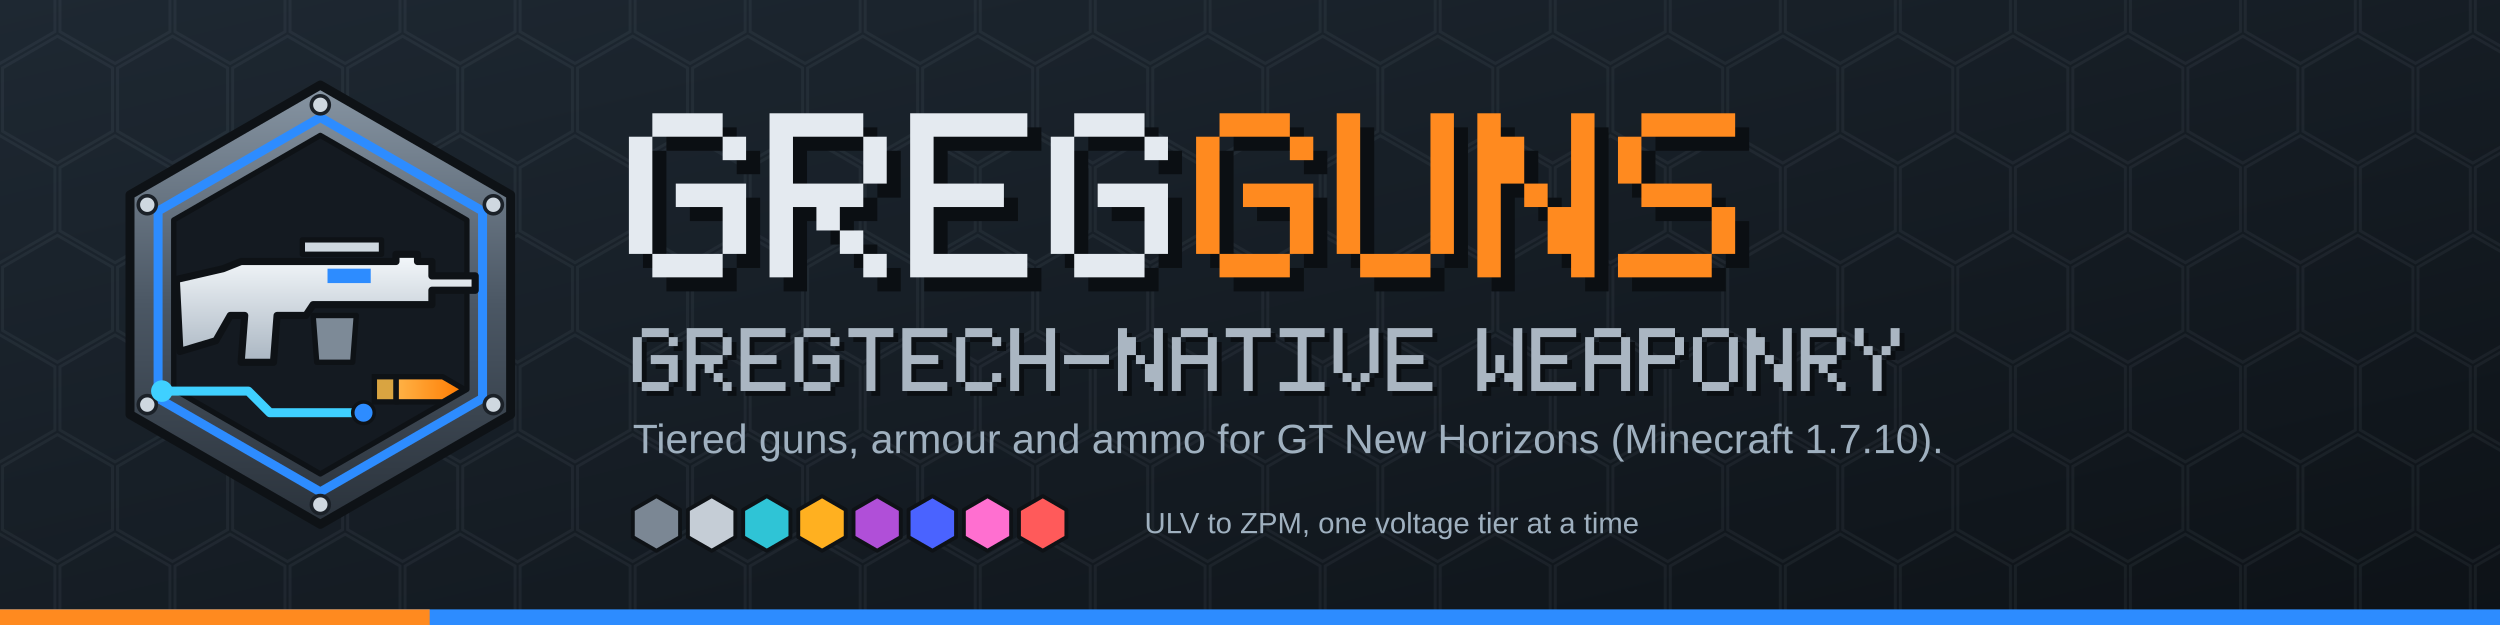
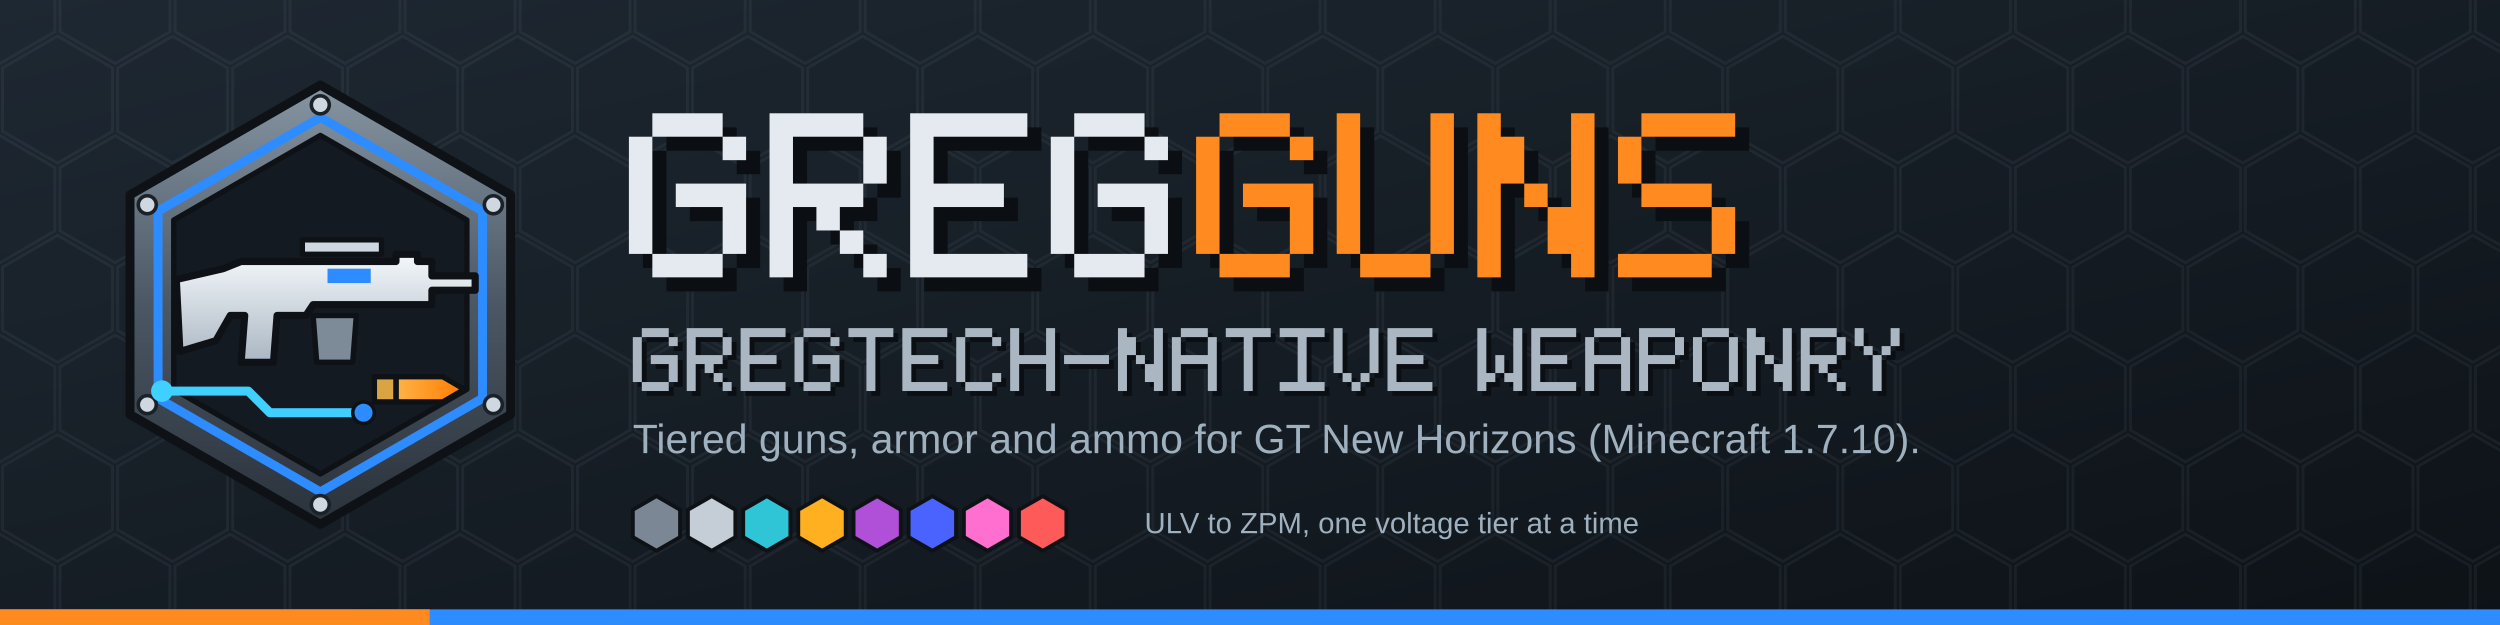
<svg xmlns="http://www.w3.org/2000/svg" width="1280" height="320" viewBox="0 0 1280 320">
  <defs>
    <marker id="arr" viewBox="0 0 10 10" refX="8" refY="5" markerWidth="5" markerHeight="5" orient="auto-start-reverse">
      <path d="M0 0 L10 5 L0 10 z" fill="context-stroke" />
    </marker>
    <linearGradient id="bbg" x1="0" y1="0" x2="1" y2="1">
      <stop offset="0" stop-color="#1e2832" />
      <stop offset="1" stop-color="#0d1217" />
    </linearGradient>
    <linearGradient id="bs" x1="0" y1="0" x2="0" y2="1">
      <stop offset="0" stop-color="#8795a3" />
      <stop offset="0.5" stop-color="#4b5764" />
      <stop offset="1" stop-color="#2a323b" />
    </linearGradient>
    <linearGradient id="br" x1="0" y1="0" x2="0" y2="1">
      <stop offset="0" stop-color="#f4f8fb" />
      <stop offset="1" stop-color="#aab6c2" />
    </linearGradient>
    <linearGradient id="bo" x1="0" y1="0" x2="1" y2="0">
      <stop offset="0" stop-color="#ffb347" />
      <stop offset="1" stop-color="#ff7a00" />
    </linearGradient>
  </defs>
  <rect x="0" y="0" width="1280" height="320" rx="0" fill="url(#bbg)" />
  <path d="M0.0 -32.5L28.1 -16.2L28.1 16.2L0.0 32.5L-28.1 16.2L-28.1 -16.3zM58.9 -32.5L87.0 -16.2L87.0 16.2L58.9 32.5L30.7 16.2L30.7 -16.3zM117.8 -32.5L145.9 -16.2L145.9 16.2L117.8 32.5L89.6 16.2L89.6 -16.3zM176.7 -32.5L204.8 -16.2L204.8 16.2L176.7 32.5L148.5 16.2L148.5 -16.3zM235.6 -32.5L263.7 -16.2L263.7 16.2L235.6 32.5L207.4 16.2L207.4 -16.3zM294.4 -32.5L322.6 -16.2L322.6 16.2L294.4 32.5L266.3 16.2L266.3 -16.3zM353.3 -32.5L381.5 -16.2L381.5 16.2L353.3 32.5L325.2 16.2L325.2 -16.3zM412.2 -32.5L440.4 -16.2L440.4 16.2L412.2 32.5L384.1 16.2L384.1 -16.3zM471.1 -32.5L499.3 -16.2L499.3 16.2L471.1 32.5L443.0 16.2L443.0 -16.3zM530.0 -32.5L558.2 -16.2L558.2 16.2L530.0 32.5L501.9 16.2L501.9 -16.3zM588.9 -32.5L617.0 -16.2L617.0 16.2L588.9 32.5L560.8 16.2L560.8 -16.3zM647.8 -32.5L675.9 -16.2L675.9 16.2L647.8 32.5L619.6 16.2L619.6 -16.3zM706.7 -32.5L734.8 -16.2L734.8 16.2L706.7 32.5L678.5 16.2L678.5 -16.3zM765.6 -32.5L793.7 -16.2L793.7 16.2L765.6 32.5L737.4 16.2L737.4 -16.3zM824.5 -32.5L852.6 -16.2L852.6 16.2L824.5 32.5L796.3 16.2L796.3 -16.3zM883.3 -32.5L911.5 -16.2L911.5 16.2L883.3 32.5L855.2 16.2L855.2 -16.3zM942.2 -32.5L970.4 -16.2L970.4 16.2L942.2 32.5L914.1 16.2L914.1 -16.3zM1001.1 -32.5L1029.3 -16.2L1029.3 16.2L1001.1 32.5L973.0 16.2L973.0 -16.3zM1060.0 -32.5L1088.2 -16.2L1088.2 16.2L1060.0 32.5L1031.9 16.2L1031.9 -16.3zM1118.9 -32.5L1147.1 -16.2L1147.1 16.2L1118.9 32.5L1090.8 16.2L1090.8 -16.3zM1177.8 -32.5L1205.9 -16.2L1205.9 16.2L1177.8 32.5L1149.6 16.2L1149.6 -16.3zM1236.7 -32.5L1264.8 -16.2L1264.8 16.2L1236.7 32.5L1208.5 16.2L1208.5 -16.3zM1295.6 -32.5L1323.7 -16.2L1323.7 16.2L1295.6 32.5L1267.4 16.2L1267.4 -16.3zM1354.5 -32.5L1382.6 -16.2L1382.6 16.2L1354.5 32.5L1326.3 16.2L1326.3 -16.3zM-29.4 18.5L-1.3 34.8L-1.3 67.2L-29.4 83.5L-57.6 67.2L-57.6 34.8zM29.4 18.5L57.6 34.8L57.6 67.2L29.4 83.5L1.3 67.2L1.3 34.8zM88.3 18.5L116.5 34.8L116.5 67.2L88.3 83.5L60.2 67.2L60.2 34.8zM147.2 18.5L175.4 34.8L175.4 67.2L147.2 83.5L119.1 67.2L119.1 34.8zM206.1 18.5L234.3 34.8L234.3 67.2L206.1 83.5L178.0 67.2L178.0 34.8zM265.0 18.5L293.1 34.8L293.1 67.2L265.0 83.5L236.9 67.2L236.9 34.8zM323.9 18.5L352.0 34.8L352.0 67.2L323.9 83.5L295.7 67.2L295.7 34.8zM382.8 18.5L410.9 34.8L410.9 67.2L382.8 83.5L354.6 67.2L354.6 34.8zM441.7 18.5L469.8 34.8L469.8 67.2L441.7 83.5L413.5 67.2L413.5 34.8zM500.6 18.5L528.7 34.8L528.7 67.2L500.6 83.5L472.4 67.2L472.4 34.8zM559.5 18.5L587.6 34.8L587.6 67.2L559.5 83.5L531.3 67.2L531.3 34.8zM618.3 18.5L646.5 34.8L646.5 67.2L618.3 83.5L590.2 67.2L590.2 34.8zM677.2 18.5L705.4 34.8L705.4 67.2L677.2 83.5L649.1 67.2L649.1 34.8zM736.1 18.5L764.3 34.8L764.3 67.2L736.1 83.5L708.0 67.2L708.0 34.8zM795.0 18.5L823.2 34.8L823.2 67.2L795.0 83.5L766.9 67.2L766.9 34.8zM853.9 18.5L882.0 34.8L882.0 67.2L853.9 83.5L825.8 67.2L825.8 34.8zM912.8 18.5L940.9 34.8L940.9 67.2L912.8 83.5L884.6 67.2L884.6 34.8zM971.7 18.5L999.8 34.8L999.8 67.2L971.7 83.5L943.5 67.2L943.5 34.8zM1030.6 18.5L1058.7 34.8L1058.7 67.2L1030.6 83.5L1002.4 67.2L1002.4 34.8zM1089.5 18.5L1117.6 34.8L1117.6 67.2L1089.5 83.5L1061.3 67.2L1061.3 34.8zM1148.3 18.5L1176.5 34.8L1176.5 67.2L1148.3 83.5L1120.2 67.2L1120.2 34.8zM1207.2 18.5L1235.4 34.8L1235.4 67.2L1207.2 83.5L1179.1 67.2L1179.1 34.8zM1266.1 18.5L1294.3 34.8L1294.3 67.2L1266.1 83.5L1238.0 67.2L1238.0 34.8zM1325.0 18.5L1353.2 34.8L1353.2 67.2L1325.0 83.5L1296.9 67.2L1296.9 34.8zM0.0 69.5L28.1 85.8L28.1 118.2L0.0 134.5L-28.1 118.2L-28.1 85.8zM58.9 69.5L87.0 85.8L87.0 118.2L58.9 134.5L30.7 118.2L30.7 85.8zM117.8 69.5L145.9 85.8L145.9 118.2L117.8 134.5L89.6 118.2L89.6 85.8zM176.7 69.5L204.8 85.8L204.8 118.2L176.7 134.5L148.5 118.2L148.5 85.8zM235.6 69.5L263.7 85.8L263.7 118.2L235.6 134.5L207.4 118.2L207.4 85.8zM294.4 69.5L322.6 85.8L322.6 118.2L294.4 134.5L266.3 118.2L266.3 85.8zM353.3 69.5L381.5 85.8L381.5 118.2L353.3 134.5L325.2 118.2L325.2 85.8zM412.2 69.5L440.4 85.8L440.4 118.2L412.2 134.5L384.1 118.2L384.1 85.8zM471.1 69.5L499.3 85.8L499.3 118.2L471.1 134.5L443.0 118.2L443.0 85.8zM530.0 69.5L558.2 85.8L558.2 118.2L530.0 134.5L501.9 118.2L501.9 85.8zM588.9 69.5L617.0 85.8L617.0 118.2L588.9 134.5L560.8 118.2L560.8 85.8zM647.8 69.5L675.9 85.8L675.9 118.2L647.8 134.5L619.6 118.2L619.6 85.8zM706.7 69.5L734.8 85.8L734.8 118.2L706.7 134.5L678.5 118.2L678.5 85.8zM765.6 69.5L793.7 85.8L793.7 118.2L765.6 134.5L737.4 118.2L737.4 85.8zM824.5 69.5L852.6 85.8L852.6 118.2L824.5 134.5L796.3 118.2L796.3 85.8zM883.3 69.5L911.5 85.8L911.5 118.2L883.3 134.5L855.2 118.2L855.2 85.8zM942.2 69.5L970.4 85.8L970.4 118.2L942.2 134.5L914.1 118.2L914.1 85.8zM1001.1 69.5L1029.3 85.8L1029.3 118.2L1001.1 134.5L973.0 118.2L973.0 85.8zM1060.0 69.5L1088.2 85.8L1088.2 118.2L1060.0 134.5L1031.9 118.2L1031.9 85.8zM1118.9 69.5L1147.1 85.8L1147.1 118.2L1118.9 134.5L1090.8 118.2L1090.8 85.8zM1177.8 69.5L1205.9 85.8L1205.9 118.2L1177.8 134.5L1149.6 118.2L1149.6 85.8zM1236.7 69.5L1264.8 85.8L1264.8 118.2L1236.7 134.5L1208.5 118.2L1208.5 85.8zM1295.6 69.5L1323.7 85.8L1323.7 118.2L1295.6 134.5L1267.4 118.2L1267.4 85.8zM1354.5 69.5L1382.6 85.8L1382.6 118.2L1354.5 134.5L1326.3 118.2L1326.3 85.8zM-29.4 120.5L-1.3 136.8L-1.3 169.2L-29.4 185.5L-57.6 169.2L-57.6 136.8zM29.4 120.5L57.6 136.8L57.6 169.2L29.4 185.5L1.3 169.2L1.3 136.8zM88.3 120.5L116.5 136.8L116.5 169.2L88.3 185.5L60.2 169.2L60.2 136.8zM147.2 120.5L175.4 136.8L175.4 169.2L147.2 185.5L119.1 169.2L119.1 136.8zM206.1 120.5L234.3 136.8L234.3 169.2L206.1 185.5L178.0 169.2L178.0 136.8zM265.0 120.5L293.1 136.8L293.1 169.2L265.0 185.5L236.9 169.2L236.9 136.8zM323.9 120.5L352.0 136.8L352.0 169.2L323.9 185.5L295.7 169.2L295.7 136.8zM382.8 120.5L410.9 136.8L410.9 169.2L382.8 185.5L354.6 169.2L354.6 136.8zM441.7 120.5L469.8 136.8L469.8 169.2L441.7 185.5L413.5 169.2L413.5 136.8zM500.6 120.5L528.7 136.8L528.7 169.2L500.6 185.5L472.4 169.2L472.4 136.8zM559.5 120.5L587.6 136.8L587.6 169.2L559.5 185.5L531.3 169.2L531.3 136.8zM618.3 120.5L646.5 136.8L646.5 169.2L618.3 185.5L590.2 169.2L590.2 136.8zM677.2 120.5L705.4 136.8L705.4 169.2L677.2 185.5L649.1 169.2L649.1 136.8zM736.1 120.5L764.3 136.8L764.3 169.2L736.1 185.5L708.0 169.2L708.0 136.8zM795.0 120.5L823.2 136.8L823.2 169.2L795.0 185.5L766.9 169.2L766.9 136.8zM853.9 120.5L882.0 136.8L882.0 169.2L853.9 185.5L825.8 169.2L825.8 136.8zM912.8 120.5L940.9 136.8L940.9 169.2L912.8 185.5L884.6 169.2L884.6 136.8zM971.7 120.5L999.8 136.8L999.8 169.2L971.7 185.5L943.5 169.2L943.5 136.8zM1030.6 120.5L1058.7 136.8L1058.7 169.2L1030.6 185.5L1002.4 169.2L1002.4 136.8zM1089.5 120.5L1117.6 136.8L1117.6 169.2L1089.5 185.5L1061.3 169.2L1061.3 136.8zM1148.3 120.5L1176.5 136.8L1176.5 169.2L1148.3 185.5L1120.2 169.2L1120.2 136.8zM1207.2 120.5L1235.4 136.8L1235.4 169.2L1207.2 185.5L1179.1 169.2L1179.1 136.8zM1266.1 120.5L1294.3 136.8L1294.3 169.2L1266.1 185.5L1238.0 169.2L1238.0 136.8zM1325.0 120.5L1353.2 136.8L1353.2 169.2L1325.0 185.5L1296.9 169.2L1296.9 136.8zM0.0 171.5L28.1 187.8L28.1 220.2L0.0 236.5L-28.1 220.2L-28.1 187.8zM58.9 171.5L87.0 187.8L87.0 220.2L58.9 236.5L30.7 220.2L30.7 187.8zM117.8 171.5L145.9 187.8L145.9 220.2L117.8 236.5L89.6 220.2L89.6 187.8zM176.7 171.5L204.8 187.8L204.8 220.2L176.7 236.5L148.5 220.2L148.5 187.8zM235.6 171.5L263.7 187.8L263.7 220.2L235.6 236.5L207.4 220.2L207.4 187.8zM294.4 171.5L322.6 187.8L322.6 220.2L294.4 236.5L266.3 220.2L266.3 187.8zM353.3 171.5L381.5 187.8L381.5 220.2L353.3 236.5L325.2 220.2L325.2 187.8zM412.2 171.5L440.4 187.8L440.4 220.2L412.2 236.5L384.1 220.2L384.1 187.8zM471.1 171.5L499.3 187.8L499.3 220.2L471.1 236.5L443.0 220.2L443.0 187.8zM530.0 171.5L558.2 187.8L558.2 220.2L530.0 236.5L501.9 220.2L501.9 187.8zM588.9 171.5L617.0 187.8L617.0 220.2L588.9 236.5L560.8 220.2L560.8 187.8zM647.8 171.5L675.9 187.8L675.9 220.2L647.8 236.5L619.6 220.2L619.6 187.8zM706.7 171.5L734.8 187.8L734.8 220.2L706.7 236.5L678.5 220.2L678.5 187.8zM765.6 171.5L793.7 187.8L793.7 220.2L765.6 236.5L737.4 220.2L737.4 187.8zM824.5 171.5L852.6 187.8L852.6 220.2L824.5 236.5L796.3 220.2L796.3 187.8zM883.3 171.5L911.5 187.8L911.5 220.2L883.3 236.5L855.2 220.2L855.2 187.8zM942.2 171.5L970.4 187.8L970.4 220.2L942.2 236.5L914.1 220.2L914.1 187.8zM1001.1 171.5L1029.3 187.8L1029.3 220.2L1001.1 236.5L973.0 220.2L973.0 187.8zM1060.0 171.5L1088.2 187.8L1088.2 220.2L1060.0 236.5L1031.9 220.2L1031.9 187.8zM1118.9 171.5L1147.1 187.8L1147.1 220.2L1118.9 236.5L1090.8 220.2L1090.8 187.8zM1177.8 171.5L1205.9 187.8L1205.9 220.2L1177.8 236.5L1149.6 220.2L1149.6 187.8zM1236.7 171.5L1264.8 187.8L1264.8 220.2L1236.7 236.5L1208.5 220.2L1208.5 187.8zM1295.6 171.5L1323.7 187.8L1323.7 220.2L1295.6 236.5L1267.4 220.2L1267.4 187.8zM1354.5 171.5L1382.6 187.8L1382.6 220.2L1354.5 236.5L1326.3 220.2L1326.3 187.8zM-29.4 222.5L-1.3 238.8L-1.3 271.2L-29.4 287.5L-57.6 271.2L-57.6 238.8zM29.4 222.5L57.6 238.8L57.6 271.2L29.4 287.5L1.3 271.2L1.3 238.8zM88.3 222.5L116.5 238.8L116.5 271.2L88.3 287.5L60.2 271.2L60.2 238.8zM147.2 222.5L175.4 238.8L175.4 271.2L147.2 287.5L119.1 271.2L119.1 238.8zM206.1 222.5L234.3 238.8L234.3 271.2L206.1 287.5L178.0 271.2L178.0 238.8zM265.0 222.5L293.1 238.8L293.1 271.2L265.0 287.5L236.9 271.2L236.9 238.8zM323.9 222.5L352.0 238.8L352.0 271.2L323.9 287.5L295.7 271.2L295.7 238.8zM382.8 222.5L410.9 238.8L410.9 271.2L382.8 287.5L354.6 271.2L354.6 238.8zM441.7 222.5L469.8 238.8L469.8 271.2L441.7 287.5L413.5 271.2L413.5 238.8zM500.6 222.5L528.7 238.8L528.7 271.2L500.6 287.5L472.4 271.2L472.4 238.8zM559.5 222.5L587.6 238.8L587.6 271.2L559.5 287.5L531.3 271.2L531.3 238.8zM618.3 222.5L646.5 238.8L646.5 271.2L618.3 287.5L590.2 271.2L590.2 238.8zM677.2 222.5L705.4 238.8L705.4 271.2L677.2 287.5L649.1 271.2L649.1 238.8zM736.1 222.5L764.3 238.8L764.3 271.2L736.1 287.5L708.0 271.2L708.0 238.8zM795.0 222.5L823.2 238.8L823.2 271.2L795.0 287.5L766.9 271.2L766.9 238.8zM853.9 222.5L882.0 238.8L882.0 271.2L853.9 287.5L825.8 271.2L825.8 238.8zM912.8 222.5L940.9 238.8L940.9 271.2L912.8 287.5L884.6 271.2L884.6 238.8zM971.7 222.5L999.8 238.8L999.8 271.2L971.7 287.5L943.5 271.2L943.5 238.8zM1030.6 222.5L1058.7 238.8L1058.7 271.2L1030.6 287.5L1002.4 271.2L1002.4 238.8zM1089.5 222.5L1117.6 238.8L1117.6 271.2L1089.5 287.5L1061.3 271.2L1061.3 238.8zM1148.3 222.5L1176.5 238.8L1176.5 271.2L1148.3 287.5L1120.2 271.2L1120.2 238.8zM1207.2 222.5L1235.4 238.8L1235.4 271.2L1207.2 287.5L1179.1 271.2L1179.1 238.8zM1266.1 222.5L1294.3 238.8L1294.3 271.2L1266.1 287.5L1238.0 271.2L1238.0 238.8zM1325.0 222.5L1353.2 238.8L1353.2 271.2L1325.0 287.5L1296.9 271.2L1296.9 238.8zM0.0 273.5L28.1 289.8L28.1 322.2L0.0 338.5L-28.1 322.2L-28.1 289.8zM58.9 273.5L87.0 289.8L87.0 322.2L58.9 338.5L30.7 322.2L30.7 289.8zM117.8 273.5L145.9 289.8L145.9 322.2L117.8 338.5L89.6 322.2L89.6 289.8zM176.7 273.5L204.8 289.8L204.8 322.2L176.7 338.5L148.5 322.2L148.5 289.8zM235.6 273.5L263.7 289.8L263.7 322.2L235.6 338.5L207.4 322.2L207.4 289.8zM294.4 273.5L322.6 289.8L322.6 322.2L294.4 338.5L266.3 322.2L266.3 289.8zM353.3 273.5L381.5 289.8L381.5 322.2L353.3 338.5L325.2 322.2L325.2 289.8zM412.2 273.5L440.4 289.8L440.4 322.2L412.2 338.5L384.1 322.2L384.1 289.8zM471.1 273.5L499.3 289.8L499.3 322.2L471.1 338.5L443.0 322.2L443.0 289.8zM530.0 273.5L558.2 289.8L558.2 322.2L530.0 338.5L501.9 322.2L501.9 289.8zM588.9 273.5L617.0 289.8L617.0 322.2L588.9 338.5L560.8 322.2L560.8 289.8zM647.8 273.5L675.9 289.8L675.9 322.2L647.8 338.5L619.6 322.2L619.6 289.8zM706.7 273.5L734.8 289.8L734.8 322.2L706.7 338.5L678.5 322.2L678.5 289.8zM765.6 273.5L793.7 289.8L793.7 322.2L765.6 338.5L737.4 322.2L737.4 289.8zM824.5 273.5L852.6 289.8L852.6 322.2L824.5 338.5L796.3 322.2L796.3 289.8zM883.3 273.5L911.5 289.8L911.5 322.2L883.3 338.5L855.2 322.2L855.2 289.8zM942.2 273.5L970.4 289.8L970.4 322.2L942.2 338.5L914.1 322.2L914.1 289.8zM1001.1 273.5L1029.3 289.8L1029.3 322.2L1001.1 338.5L973.0 322.2L973.0 289.8zM1060.0 273.5L1088.2 289.8L1088.2 322.2L1060.0 338.5L1031.9 322.2L1031.9 289.8zM1118.9 273.5L1147.1 289.8L1147.1 322.2L1118.9 338.5L1090.8 322.2L1090.8 289.8zM1177.8 273.5L1205.9 289.8L1205.9 322.2L1177.8 338.5L1149.6 322.2L1149.6 289.8zM1236.7 273.5L1264.8 289.8L1264.8 322.2L1236.7 338.5L1208.5 322.2L1208.5 289.8zM1295.6 273.5L1323.7 289.8L1323.7 322.2L1295.6 338.5L1267.4 322.2L1267.4 289.8zM1354.5 273.5L1382.6 289.8L1382.6 322.2L1354.5 338.5L1326.3 322.2L1326.3 289.8zM-29.4 324.5L-1.3 340.8L-1.3 373.2L-29.4 389.5L-57.6 373.2L-57.6 340.8zM29.4 324.5L57.6 340.8L57.6 373.2L29.4 389.5L1.3 373.2L1.3 340.8zM88.3 324.5L116.5 340.8L116.5 373.2L88.3 389.5L60.2 373.2L60.2 340.8zM147.2 324.5L175.4 340.8L175.4 373.2L147.2 389.5L119.1 373.2L119.1 340.8zM206.1 324.5L234.3 340.8L234.3 373.2L206.1 389.5L178.0 373.2L178.0 340.8zM265.0 324.5L293.1 340.8L293.1 373.2L265.0 389.5L236.9 373.2L236.9 340.8zM323.9 324.5L352.0 340.8L352.0 373.2L323.9 389.5L295.7 373.2L295.7 340.8zM382.8 324.5L410.9 340.8L410.9 373.2L382.8 389.5L354.6 373.2L354.6 340.8zM441.7 324.5L469.8 340.8L469.8 373.2L441.7 389.5L413.5 373.2L413.5 340.8zM500.6 324.5L528.7 340.8L528.7 373.2L500.6 389.5L472.4 373.2L472.4 340.8zM559.5 324.5L587.6 340.8L587.6 373.2L559.5 389.5L531.3 373.2L531.3 340.8zM618.3 324.5L646.5 340.8L646.5 373.2L618.3 389.5L590.2 373.2L590.2 340.8zM677.2 324.5L705.4 340.8L705.4 373.2L677.2 389.5L649.1 373.2L649.1 340.8zM736.1 324.5L764.3 340.8L764.3 373.2L736.1 389.5L708.0 373.2L708.0 340.8zM795.0 324.5L823.2 340.8L823.2 373.2L795.0 389.5L766.9 373.2L766.9 340.8zM853.9 324.5L882.0 340.8L882.0 373.2L853.9 389.5L825.8 373.2L825.8 340.8zM912.8 324.5L940.9 340.8L940.9 373.2L912.8 389.5L884.6 373.2L884.6 340.8zM971.7 324.5L999.8 340.8L999.8 373.2L971.7 389.5L943.5 373.2L943.5 340.8zM1030.6 324.5L1058.7 340.8L1058.7 373.2L1030.6 389.5L1002.4 373.2L1002.4 340.8zM1089.5 324.5L1117.6 340.8L1117.6 373.2L1089.5 389.5L1061.3 373.2L1061.3 340.8zM1148.3 324.5L1176.5 340.8L1176.5 373.2L1148.3 389.5L1120.2 373.2L1120.2 340.8zM1207.2 324.5L1235.4 340.8L1235.4 373.2L1207.2 389.5L1179.1 373.2L1179.1 340.8zM1266.1 324.5L1294.3 340.8L1294.3 373.2L1266.1 389.5L1238.0 373.2L1238.0 340.8zM1325.0 324.5L1353.2 340.8L1353.2 373.2L1325.0 389.5L1296.9 373.2L1296.9 340.8z" fill="none" stroke="#9fb0bf" stroke-opacity="0.07" stroke-width="1.5" />
  <rect x="0" y="312" width="1280" height="8" rx="0" fill="#2d8cff" />
  <rect x="0" y="312" width="220" height="8" rx="0" fill="#ff8a1f" />
  <g transform="translate(46 38)">
    <g transform="scale(0.921875)">
      <polygon points="128.0,6.0 233.7,67.0 233.7,189.0 128.0,250.0 22.3,189.0 22.3,67.0" fill="url(#bs)" stroke="#0e1216" stroke-width="5" stroke-linejoin="round" />
      <polygon points="128.0,24.0 218.1,76.0 218.1,180.0 128.0,232.0 37.9,180.0 37.9,76.0" fill="none" stroke="#2d8cff" stroke-width="5" stroke-linejoin="round" />
      <polygon points="128.0,34.0 209.4,81.0 209.4,175.0 128.0,222.0 46.6,175.0 46.6,81.0" fill="#141a21" stroke="#0e1216" stroke-width="3" stroke-linejoin="round" />
      <circle cx="128.0" cy="17.0" r="5" fill="#cfd8e0" stroke="#1b2128" stroke-width="2" />
      <circle cx="224.1" cy="72.5" r="5" fill="#cfd8e0" stroke="#1b2128" stroke-width="2" />
      <circle cx="224.1" cy="183.5" r="5" fill="#cfd8e0" stroke="#1b2128" stroke-width="2" />
      <circle cx="128.0" cy="239.0" r="5" fill="#cfd8e0" stroke="#1b2128" stroke-width="2" />
      <circle cx="31.9" cy="183.5" r="5" fill="#cfd8e0" stroke="#1b2128" stroke-width="2" />
      <circle cx="31.9" cy="72.5" r="5" fill="#cfd8e0" stroke="#1b2128" stroke-width="2" />
      <path d="M40 176 H88 L100 188 H152" fill="none" stroke="#3fd0ff" stroke-width="5" stroke-linecap="round" stroke-linejoin="round" />
      <circle cx="40" cy="176" r="6" fill="#3fd0ff" />
      <circle cx="152" cy="188" r="6" fill="#2d8cff" stroke="#0e1216" stroke-width="2" />
      <path d="M48 114 L74 108 L84 104 L170 104 L170 100 L182 100 L182 104 L190 104 L190 112 L214 112 L214 120 L190 120 L190 128 L124 128 L120 134 L104 134 L102 160 L84 160 L86 134 L78 134 L70 148 L50 154 Z" fill="url(#br)" stroke="#0e1216" stroke-width="4" stroke-linejoin="round" />
      <path d="M118 92 H162 V100 H118 Z" fill="#cfd8e0" stroke="#0e1216" stroke-width="3" stroke-linejoin="round" />
      <path d="M124 134 H148 L146 160 H126 Z" fill="#7d8a97" stroke="#0e1216" stroke-width="3" stroke-linejoin="round" />
      <rect x="132" y="108" width="24" height="8" fill="#2d8cff" />
      <path d="M170 168 H196 L208 175 L196 182 H170 Z" fill="url(#bo)" stroke="#0e1216" stroke-width="3" stroke-linejoin="round" />
      <rect x="158" y="168" width="12" height="14" fill="#d9a441" stroke="#0e1216" stroke-width="3" />
    </g>
  </g>
  <path d="M334 58h36v12h-36zM322 70h12v12h-12zM370 70h12v12h-12zM322 82h12v12h-12zM322 94h12v12h-12zM346 94h36v12h-36zM322 106h12v12h-12zM370 106h12v12h-12zM322 118h12v12h-12zM370 118h12v12h-12zM334 130h36v12h-36zM394 58h48v12h-48zM394 70h12v12h-12zM442 70h12v12h-12zM394 82h12v12h-12zM442 82h12v12h-12zM394 94h48v12h-48zM394 106h12v12h-12zM418 106h12v12h-12zM394 118h12v12h-12zM430 118h12v12h-12zM394 130h12v12h-12zM442 130h12v12h-12zM466 58h60v12h-60zM466 70h12v12h-12zM466 82h12v12h-12zM466 94h48v12h-48zM466 106h12v12h-12zM466 118h12v12h-12zM466 130h60v12h-60zM550 58h36v12h-36zM538 70h12v12h-12zM586 70h12v12h-12zM538 82h12v12h-12zM538 94h12v12h-12zM562 94h36v12h-36zM538 106h12v12h-12zM586 106h12v12h-12zM538 118h12v12h-12zM586 118h12v12h-12zM550 130h36v12h-36z" transform="translate(7.2 7.2)" fill="#0b0f13" />
  <path d="M334 58h36v12h-36zM322 70h12v12h-12zM370 70h12v12h-12zM322 82h12v12h-12zM322 94h12v12h-12zM346 94h36v12h-36zM322 106h12v12h-12zM370 106h12v12h-12zM322 118h12v12h-12zM370 118h12v12h-12zM334 130h36v12h-36zM394 58h48v12h-48zM394 70h12v12h-12zM442 70h12v12h-12zM394 82h12v12h-12zM442 82h12v12h-12zM394 94h48v12h-48zM394 106h12v12h-12zM418 106h12v12h-12zM394 118h12v12h-12zM430 118h12v12h-12zM394 130h12v12h-12zM442 130h12v12h-12zM466 58h60v12h-60zM466 70h12v12h-12zM466 82h12v12h-12zM466 94h48v12h-48zM466 106h12v12h-12zM466 118h12v12h-12zM466 130h60v12h-60zM550 58h36v12h-36zM538 70h12v12h-12zM586 70h12v12h-12zM538 82h12v12h-12zM538 94h12v12h-12zM562 94h36v12h-36zM538 106h12v12h-12zM586 106h12v12h-12zM538 118h12v12h-12zM586 118h12v12h-12zM550 130h36v12h-36z" fill="#e4eaf0" />
  <path d="M624.4 58h36v12h-36zM612.4 70h12v12h-12zM660.4 70h12v12h-12zM612.4 82h12v12h-12zM612.4 94h12v12h-12zM636.4 94h36v12h-36zM612.4 106h12v12h-12zM660.4 106h12v12h-12zM612.4 118h12v12h-12zM660.4 118h12v12h-12zM624.4 130h36v12h-36zM684.4 58h12v12h-12zM732.4 58h12v12h-12zM684.4 70h12v12h-12zM732.4 70h12v12h-12zM684.4 82h12v12h-12zM732.4 82h12v12h-12zM684.4 94h12v12h-12zM732.4 94h12v12h-12zM684.4 106h12v12h-12zM732.4 106h12v12h-12zM684.4 118h12v12h-12zM732.4 118h12v12h-12zM696.4 130h36v12h-36zM756.4 58h12v12h-12zM804.4 58h12v12h-12zM756.4 70h24v12h-24zM804.4 70h12v12h-12zM756.4 82h24v12h-24zM804.4 82h12v12h-12zM756.4 94h12v12h-12zM780.4 94h12v12h-12zM804.4 94h12v12h-12zM756.4 106h12v12h-12zM792.4 106h24v12h-24zM756.4 118h12v12h-12zM792.4 118h24v12h-24zM756.4 130h12v12h-12zM804.4 130h12v12h-12zM840.4 58h48v12h-48zM828.4 70h12v12h-12zM828.4 82h12v12h-12zM840.4 94h36v12h-36zM876.4 106h12v12h-12zM876.4 118h12v12h-12zM828.4 130h48v12h-48z" transform="translate(7.2 7.2)" fill="#0b0f13" />
  <path d="M624.4 58h36v12h-36zM612.4 70h12v12h-12zM660.4 70h12v12h-12zM612.4 82h12v12h-12zM612.4 94h12v12h-12zM636.4 94h36v12h-36zM612.4 106h12v12h-12zM660.4 106h12v12h-12zM612.4 118h12v12h-12zM660.4 118h12v12h-12zM624.4 130h36v12h-36zM684.4 58h12v12h-12zM732.4 58h12v12h-12zM684.4 70h12v12h-12zM732.4 70h12v12h-12zM684.4 82h12v12h-12zM732.4 82h12v12h-12zM684.4 94h12v12h-12zM732.4 94h12v12h-12zM684.4 106h12v12h-12zM732.4 106h12v12h-12zM684.4 118h12v12h-12zM732.4 118h12v12h-12zM696.4 130h36v12h-36zM756.4 58h12v12h-12zM804.4 58h12v12h-12zM756.4 70h24v12h-24zM804.4 70h12v12h-12zM756.4 82h24v12h-24zM804.4 82h12v12h-12zM756.4 94h12v12h-12zM780.4 94h12v12h-12zM804.4 94h12v12h-12zM756.4 106h12v12h-12zM792.4 106h24v12h-24zM756.4 118h12v12h-12zM792.4 118h24v12h-24zM756.4 130h12v12h-12zM804.4 130h12v12h-12zM840.4 58h48v12h-48zM828.4 70h12v12h-12zM828.4 82h12v12h-12zM840.4 94h36v12h-36zM876.4 106h12v12h-12zM876.4 118h12v12h-12zM828.4 130h48v12h-48z" fill="#ff8a1f" />
  <path d="M328.6 168h13.8v4.6h-13.8zM324 172.6h4.6v4.6h-4.6zM342.4 172.6h4.6v4.6h-4.6zM324 177.2h4.6v4.6h-4.6zM324 181.8h4.6v4.6h-4.6zM333.2 181.8h13.8v4.6h-13.8zM324 186.4h4.6v4.6h-4.6zM342.4 186.4h4.6v4.6h-4.6zM324 191h4.6v4.6h-4.6zM342.4 191h4.6v4.6h-4.6zM328.6 195.6h13.8v4.6h-13.8zM351.6 168h18.4v4.6h-18.4zM351.6 172.6h4.6v4.6h-4.6zM370 172.6h4.6v4.6h-4.6zM351.6 177.2h4.6v4.6h-4.6zM370 177.2h4.6v4.6h-4.6zM351.6 181.8h18.4v4.6h-18.4zM351.6 186.4h4.6v4.6h-4.6zM360.8 186.4h4.6v4.6h-4.6zM351.6 191h4.6v4.6h-4.6zM365.4 191h4.6v4.6h-4.6zM351.6 195.6h4.6v4.6h-4.6zM370 195.6h4.6v4.6h-4.6zM379.2 168h23v4.6h-23zM379.2 172.6h4.6v4.6h-4.6zM379.2 177.2h4.6v4.6h-4.6zM379.2 181.8h18.4v4.6h-18.4zM379.2 186.4h4.6v4.6h-4.6zM379.2 191h4.6v4.6h-4.6zM379.2 195.6h23v4.6h-23zM411.4 168h13.8v4.6h-13.8zM406.8 172.6h4.6v4.6h-4.6zM425.2 172.6h4.6v4.6h-4.6zM406.8 177.2h4.6v4.6h-4.6zM406.8 181.8h4.6v4.6h-4.6zM416 181.8h13.8v4.6h-13.8zM406.8 186.4h4.6v4.6h-4.6zM425.2 186.4h4.6v4.6h-4.6zM406.8 191h4.6v4.6h-4.6zM425.2 191h4.6v4.6h-4.6zM411.4 195.6h13.8v4.6h-13.8zM434.4 168h23v4.6h-23zM443.6 172.6h4.6v4.6h-4.6zM443.6 177.2h4.6v4.6h-4.6zM443.6 181.8h4.6v4.6h-4.6zM443.6 186.4h4.6v4.6h-4.6zM443.6 191h4.6v4.6h-4.6zM443.6 195.6h4.6v4.6h-4.6zM462 168h23v4.6h-23zM462 172.6h4.6v4.6h-4.6zM462 177.2h4.6v4.6h-4.6zM462 181.8h18.4v4.6h-18.4zM462 186.4h4.6v4.6h-4.6zM462 191h4.6v4.6h-4.6zM462 195.6h23v4.6h-23zM494.2 168h13.8v4.6h-13.8zM489.6 172.6h4.6v4.6h-4.6zM508 172.6h4.6v4.6h-4.6zM489.6 177.2h4.6v4.6h-4.6zM489.6 181.8h4.6v4.6h-4.6zM489.6 186.4h4.6v4.6h-4.6zM489.6 191h4.6v4.6h-4.6zM508 191h4.6v4.6h-4.6zM494.2 195.6h13.8v4.6h-13.8zM517.2 168h4.6v4.6h-4.6zM535.6 168h4.6v4.6h-4.6zM517.2 172.6h4.6v4.6h-4.6zM535.6 172.6h4.6v4.6h-4.6zM517.2 177.2h4.6v4.6h-4.6zM535.6 177.2h4.6v4.6h-4.6zM517.2 181.8h23v4.6h-23zM517.2 186.4h4.6v4.6h-4.6zM535.6 186.4h4.6v4.6h-4.6zM517.2 191h4.6v4.6h-4.6zM535.6 191h4.6v4.6h-4.6zM517.2 195.6h4.6v4.6h-4.6zM535.6 195.6h4.6v4.6h-4.6zM544.8 181.8h23v4.6h-23zM572.4 168h4.6v4.6h-4.6zM590.8 168h4.6v4.6h-4.6zM572.4 172.6h9.2v4.6h-9.2zM590.8 172.6h4.6v4.6h-4.6zM572.4 177.2h9.2v4.6h-9.2zM590.8 177.2h4.6v4.6h-4.6zM572.4 181.8h4.6v4.6h-4.6zM581.6 181.8h4.6v4.6h-4.6zM590.8 181.8h4.6v4.6h-4.6zM572.4 186.4h4.6v4.6h-4.6zM586.2 186.4h9.2v4.6h-9.2zM572.4 191h4.6v4.6h-4.6zM586.2 191h9.2v4.6h-9.2zM572.4 195.6h4.6v4.6h-4.6zM590.8 195.6h4.6v4.6h-4.6zM604.6 168h13.8v4.6h-13.8zM600 172.6h4.6v4.6h-4.6zM618.4 172.6h4.6v4.6h-4.6zM600 177.2h4.6v4.6h-4.6zM618.4 177.2h4.6v4.6h-4.6zM600 181.8h23v4.6h-23zM600 186.4h4.6v4.6h-4.6zM618.4 186.4h4.6v4.6h-4.6zM600 191h4.6v4.6h-4.6zM618.4 191h4.6v4.6h-4.6zM600 195.6h4.6v4.6h-4.6zM618.4 195.6h4.6v4.6h-4.6zM627.6 168h23v4.6h-23zM636.8 172.6h4.6v4.6h-4.6zM636.8 177.2h4.6v4.6h-4.6zM636.8 181.8h4.6v4.6h-4.6zM636.8 186.4h4.6v4.6h-4.6zM636.8 191h4.6v4.6h-4.6zM636.8 195.6h4.6v4.6h-4.6zM655.2 168h23v4.6h-23zM664.4 172.6h4.6v4.6h-4.6zM664.4 177.2h4.6v4.6h-4.6zM664.4 181.8h4.6v4.6h-4.6zM664.4 186.4h4.6v4.6h-4.6zM664.4 191h4.6v4.6h-4.6zM655.2 195.6h23v4.6h-23zM682.8 168h4.6v4.6h-4.6zM701.2 168h4.6v4.6h-4.6zM682.8 172.6h4.6v4.6h-4.6zM701.2 172.6h4.6v4.6h-4.6zM682.8 177.2h4.6v4.6h-4.6zM701.2 177.2h4.6v4.6h-4.6zM682.8 181.8h4.6v4.6h-4.6zM701.2 181.8h4.6v4.6h-4.6zM682.8 186.4h4.6v4.6h-4.6zM701.2 186.4h4.6v4.6h-4.6zM687.4 191h4.6v4.6h-4.6zM696.6 191h4.6v4.6h-4.6zM692 195.6h4.6v4.6h-4.6zM710.4 168h23v4.6h-23zM710.4 172.6h4.6v4.6h-4.6zM710.4 177.2h4.6v4.6h-4.6zM710.4 181.8h18.4v4.6h-18.4zM710.4 186.4h4.6v4.6h-4.6zM710.4 191h4.6v4.6h-4.6zM710.4 195.6h23v4.6h-23zM756.4 168h4.6v4.6h-4.6zM774.8 168h4.6v4.6h-4.6zM756.4 172.6h4.6v4.6h-4.6zM774.8 172.6h4.6v4.6h-4.6zM756.4 177.2h4.6v4.6h-4.6zM774.8 177.2h4.6v4.6h-4.6zM756.4 181.8h4.6v4.6h-4.6zM765.6 181.8h4.6v4.6h-4.6zM774.8 181.8h4.6v4.6h-4.6zM756.4 186.4h4.6v4.6h-4.6zM765.6 186.4h4.6v4.6h-4.6zM774.8 186.4h4.6v4.6h-4.6zM756.4 191h9.2v4.6h-9.2zM770.2 191h9.2v4.6h-9.2zM756.4 195.6h4.6v4.6h-4.6zM774.8 195.6h4.6v4.6h-4.6zM784 168h23v4.6h-23zM784 172.6h4.6v4.6h-4.6zM784 177.2h4.6v4.6h-4.6zM784 181.8h18.4v4.6h-18.4zM784 186.4h4.6v4.6h-4.6zM784 191h4.6v4.6h-4.6zM784 195.6h23v4.6h-23zM816.2 168h13.8v4.6h-13.8zM811.6 172.6h4.6v4.6h-4.6zM830 172.6h4.6v4.6h-4.6zM811.6 177.2h4.6v4.6h-4.6zM830 177.2h4.6v4.6h-4.6zM811.6 181.8h23v4.6h-23zM811.6 186.4h4.6v4.6h-4.6zM830 186.4h4.6v4.6h-4.6zM811.6 191h4.6v4.6h-4.6zM830 191h4.6v4.6h-4.6zM811.6 195.6h4.6v4.6h-4.6zM830 195.6h4.6v4.6h-4.6zM839.2 168h18.4v4.6h-18.4zM839.2 172.6h4.6v4.6h-4.6zM857.6 172.6h4.6v4.6h-4.6zM839.2 177.2h4.6v4.6h-4.6zM857.6 177.2h4.6v4.6h-4.6zM839.2 181.8h18.4v4.6h-18.4zM839.2 186.4h4.6v4.6h-4.6zM839.2 191h4.6v4.6h-4.6zM839.2 195.6h4.6v4.6h-4.6zM871.4 168h13.8v4.6h-13.8zM866.8 172.6h4.6v4.6h-4.6zM885.2 172.6h4.6v4.6h-4.6zM866.8 177.2h4.6v4.6h-4.6zM885.2 177.2h4.6v4.6h-4.6zM866.8 181.8h4.6v4.6h-4.6zM885.2 181.8h4.6v4.6h-4.6zM866.8 186.4h4.6v4.6h-4.6zM885.2 186.4h4.6v4.6h-4.6zM866.8 191h4.6v4.6h-4.6zM885.2 191h4.6v4.6h-4.6zM871.4 195.6h13.8v4.6h-13.8zM894.4 168h4.6v4.6h-4.6zM912.8 168h4.6v4.6h-4.6zM894.4 172.6h9.2v4.6h-9.2zM912.8 172.6h4.6v4.6h-4.6zM894.4 177.2h9.2v4.6h-9.2zM912.8 177.2h4.6v4.6h-4.6zM894.4 181.8h4.6v4.6h-4.6zM903.6 181.8h4.6v4.6h-4.6zM912.8 181.8h4.6v4.6h-4.6zM894.4 186.4h4.6v4.6h-4.6zM908.2 186.4h9.2v4.6h-9.2zM894.4 191h4.6v4.6h-4.6zM908.2 191h9.2v4.6h-9.2zM894.4 195.6h4.6v4.6h-4.6zM912.8 195.6h4.6v4.6h-4.6zM922 168h18.4v4.6h-18.4zM922 172.6h4.6v4.6h-4.6zM940.4 172.6h4.6v4.6h-4.6zM922 177.2h4.6v4.6h-4.6zM940.4 177.2h4.6v4.6h-4.6zM922 181.8h18.4v4.6h-18.4zM922 186.4h4.6v4.6h-4.6zM931.2 186.4h4.6v4.6h-4.6zM922 191h4.6v4.6h-4.6zM935.8 191h4.6v4.6h-4.6zM922 195.6h4.6v4.6h-4.6zM940.4 195.6h4.6v4.6h-4.6zM949.6 168h4.6v4.6h-4.6zM968 168h4.6v4.6h-4.6zM949.6 172.6h4.6v4.6h-4.6zM968 172.6h4.6v4.6h-4.6zM954.2 177.2h4.6v4.6h-4.6zM963.4 177.2h4.6v4.6h-4.6zM958.8 181.8h4.6v4.6h-4.6zM958.8 186.4h4.6v4.6h-4.6zM958.8 191h4.6v4.6h-4.6zM958.8 195.6h4.6v4.6h-4.6z" transform="translate(2.5 2.5)" fill="#0b0f13" />
  <path d="M328.6 168h13.8v4.6h-13.8zM324 172.6h4.6v4.6h-4.6zM342.4 172.6h4.6v4.6h-4.6zM324 177.2h4.6v4.6h-4.6zM324 181.8h4.6v4.6h-4.6zM333.2 181.8h13.8v4.6h-13.8zM324 186.4h4.6v4.6h-4.6zM342.4 186.4h4.6v4.6h-4.6zM324 191h4.6v4.6h-4.6zM342.4 191h4.6v4.6h-4.6zM328.6 195.6h13.8v4.6h-13.8zM351.6 168h18.4v4.6h-18.4zM351.6 172.6h4.6v4.6h-4.6zM370 172.6h4.6v4.6h-4.6zM351.6 177.2h4.6v4.6h-4.6zM370 177.2h4.6v4.6h-4.6zM351.6 181.8h18.4v4.6h-18.4zM351.6 186.4h4.6v4.6h-4.6zM360.8 186.4h4.6v4.6h-4.6zM351.6 191h4.6v4.6h-4.6zM365.4 191h4.6v4.6h-4.6zM351.6 195.6h4.6v4.6h-4.6zM370 195.6h4.6v4.6h-4.6zM379.2 168h23v4.6h-23zM379.2 172.6h4.6v4.6h-4.6zM379.2 177.2h4.6v4.6h-4.6zM379.2 181.8h18.4v4.6h-18.4zM379.2 186.4h4.6v4.6h-4.6zM379.2 191h4.6v4.6h-4.6zM379.2 195.6h23v4.6h-23zM411.4 168h13.8v4.6h-13.8zM406.8 172.6h4.6v4.6h-4.6zM425.2 172.6h4.6v4.6h-4.6zM406.8 177.2h4.6v4.6h-4.6zM406.8 181.8h4.6v4.6h-4.6zM416 181.8h13.8v4.6h-13.8zM406.8 186.4h4.6v4.6h-4.6zM425.2 186.4h4.6v4.6h-4.6zM406.8 191h4.6v4.6h-4.6zM425.2 191h4.6v4.6h-4.6zM411.4 195.6h13.8v4.6h-13.8zM434.4 168h23v4.6h-23zM443.6 172.6h4.6v4.6h-4.6zM443.6 177.2h4.6v4.6h-4.6zM443.6 181.8h4.6v4.6h-4.6zM443.6 186.4h4.6v4.6h-4.6zM443.6 191h4.6v4.6h-4.6zM443.6 195.6h4.6v4.6h-4.6zM462 168h23v4.6h-23zM462 172.6h4.6v4.6h-4.6zM462 177.2h4.6v4.6h-4.6zM462 181.8h18.4v4.6h-18.4zM462 186.4h4.6v4.6h-4.6zM462 191h4.6v4.6h-4.6zM462 195.6h23v4.6h-23zM494.2 168h13.8v4.6h-13.8zM489.6 172.6h4.6v4.6h-4.6zM508 172.6h4.6v4.6h-4.6zM489.6 177.2h4.6v4.6h-4.6zM489.6 181.8h4.6v4.6h-4.6zM489.6 186.4h4.6v4.6h-4.6zM489.6 191h4.6v4.6h-4.6zM508 191h4.6v4.6h-4.6zM494.2 195.6h13.8v4.6h-13.8zM517.2 168h4.6v4.6h-4.6zM535.6 168h4.6v4.6h-4.6zM517.2 172.6h4.6v4.6h-4.6zM535.6 172.6h4.6v4.6h-4.6zM517.2 177.2h4.6v4.6h-4.6zM535.6 177.2h4.6v4.6h-4.6zM517.2 181.8h23v4.6h-23zM517.2 186.4h4.6v4.6h-4.6zM535.6 186.4h4.6v4.6h-4.6zM517.2 191h4.6v4.6h-4.6zM535.6 191h4.6v4.6h-4.6zM517.2 195.6h4.6v4.6h-4.6zM535.6 195.6h4.6v4.6h-4.6zM544.8 181.8h23v4.6h-23zM572.4 168h4.6v4.6h-4.6zM590.8 168h4.6v4.6h-4.6zM572.4 172.6h9.2v4.6h-9.2zM590.8 172.6h4.6v4.6h-4.6zM572.4 177.2h9.2v4.6h-9.2zM590.8 177.2h4.6v4.6h-4.6zM572.4 181.8h4.6v4.6h-4.6zM581.6 181.8h4.6v4.6h-4.6zM590.8 181.8h4.6v4.6h-4.6zM572.4 186.4h4.6v4.6h-4.6zM586.2 186.4h9.2v4.6h-9.2zM572.4 191h4.6v4.6h-4.6zM586.2 191h9.2v4.6h-9.2zM572.4 195.6h4.6v4.6h-4.6zM590.8 195.6h4.6v4.6h-4.6zM604.6 168h13.8v4.6h-13.8zM600 172.6h4.6v4.6h-4.6zM618.4 172.6h4.6v4.6h-4.6zM600 177.2h4.6v4.6h-4.6zM618.4 177.2h4.6v4.6h-4.6zM600 181.8h23v4.6h-23zM600 186.4h4.6v4.6h-4.6zM618.4 186.4h4.6v4.6h-4.6zM600 191h4.6v4.6h-4.6zM618.4 191h4.6v4.6h-4.6zM600 195.6h4.6v4.6h-4.6zM618.4 195.6h4.6v4.6h-4.6zM627.6 168h23v4.6h-23zM636.8 172.6h4.6v4.6h-4.6zM636.8 177.2h4.6v4.6h-4.6zM636.8 181.8h4.6v4.6h-4.6zM636.8 186.4h4.6v4.6h-4.6zM636.8 191h4.6v4.6h-4.6zM636.8 195.6h4.6v4.6h-4.6zM655.2 168h23v4.6h-23zM664.4 172.6h4.6v4.6h-4.6zM664.4 177.2h4.6v4.6h-4.6zM664.4 181.8h4.6v4.6h-4.6zM664.4 186.4h4.6v4.6h-4.6zM664.4 191h4.6v4.6h-4.6zM655.2 195.6h23v4.6h-23zM682.8 168h4.6v4.6h-4.6zM701.2 168h4.6v4.6h-4.6zM682.8 172.6h4.6v4.6h-4.6zM701.2 172.6h4.6v4.6h-4.6zM682.8 177.2h4.6v4.6h-4.6zM701.2 177.2h4.6v4.6h-4.6zM682.8 181.8h4.6v4.6h-4.6zM701.2 181.8h4.6v4.6h-4.6zM682.8 186.4h4.6v4.6h-4.6zM701.2 186.4h4.6v4.6h-4.6zM687.4 191h4.6v4.6h-4.6zM696.6 191h4.6v4.6h-4.6zM692 195.6h4.6v4.6h-4.6zM710.4 168h23v4.6h-23zM710.4 172.6h4.6v4.6h-4.6zM710.4 177.2h4.6v4.6h-4.6zM710.4 181.8h18.4v4.6h-18.4zM710.4 186.4h4.6v4.6h-4.6zM710.4 191h4.6v4.6h-4.6zM710.4 195.6h23v4.6h-23zM756.4 168h4.6v4.6h-4.6zM774.8 168h4.6v4.6h-4.6zM756.4 172.6h4.6v4.6h-4.6zM774.8 172.6h4.6v4.6h-4.6zM756.4 177.2h4.6v4.6h-4.6zM774.8 177.2h4.6v4.6h-4.6zM756.4 181.8h4.6v4.6h-4.6zM765.6 181.8h4.6v4.6h-4.6zM774.8 181.8h4.6v4.6h-4.6zM756.4 186.4h4.6v4.6h-4.6zM765.6 186.4h4.6v4.6h-4.6zM774.8 186.4h4.6v4.6h-4.6zM756.4 191h9.2v4.6h-9.2zM770.2 191h9.2v4.6h-9.2zM756.4 195.6h4.6v4.6h-4.6zM774.8 195.6h4.6v4.6h-4.6zM784 168h23v4.6h-23zM784 172.6h4.6v4.6h-4.6zM784 177.2h4.6v4.6h-4.6zM784 181.8h18.4v4.6h-18.4zM784 186.4h4.6v4.6h-4.6zM784 191h4.6v4.6h-4.6zM784 195.6h23v4.6h-23zM816.2 168h13.8v4.6h-13.8zM811.6 172.6h4.6v4.6h-4.6zM830 172.6h4.6v4.6h-4.6zM811.6 177.2h4.6v4.6h-4.6zM830 177.2h4.6v4.6h-4.6zM811.6 181.8h23v4.6h-23zM811.6 186.4h4.6v4.6h-4.6zM830 186.4h4.6v4.6h-4.6zM811.6 191h4.6v4.6h-4.6zM830 191h4.6v4.6h-4.6zM811.6 195.6h4.6v4.6h-4.6zM830 195.6h4.6v4.6h-4.6zM839.2 168h18.4v4.6h-18.4zM839.2 172.6h4.6v4.6h-4.6zM857.6 172.6h4.6v4.6h-4.6zM839.2 177.2h4.6v4.6h-4.6zM857.6 177.2h4.6v4.6h-4.6zM839.2 181.8h18.4v4.6h-18.4zM839.2 186.4h4.6v4.6h-4.6zM839.2 191h4.6v4.6h-4.6zM839.2 195.6h4.6v4.6h-4.6zM871.4 168h13.8v4.6h-13.8zM866.8 172.6h4.6v4.6h-4.6zM885.2 172.6h4.6v4.6h-4.6zM866.8 177.2h4.6v4.6h-4.6zM885.2 177.2h4.6v4.6h-4.6zM866.8 181.8h4.6v4.6h-4.6zM885.2 181.8h4.6v4.6h-4.6zM866.8 186.4h4.6v4.6h-4.6zM885.2 186.4h4.6v4.6h-4.6zM866.8 191h4.6v4.6h-4.6zM885.2 191h4.6v4.6h-4.6zM871.4 195.6h13.8v4.6h-13.8zM894.4 168h4.6v4.6h-4.6zM912.8 168h4.6v4.6h-4.6zM894.4 172.6h9.2v4.6h-9.2zM912.8 172.6h4.6v4.6h-4.6zM894.4 177.2h9.2v4.6h-9.2zM912.8 177.2h4.6v4.6h-4.6zM894.4 181.8h4.6v4.6h-4.6zM903.6 181.8h4.6v4.6h-4.6zM912.8 181.8h4.6v4.6h-4.6zM894.4 186.4h4.6v4.6h-4.6zM908.2 186.4h9.2v4.6h-9.2zM894.4 191h4.6v4.6h-4.6zM908.2 191h9.2v4.6h-9.2zM894.4 195.6h4.6v4.6h-4.6zM912.8 195.6h4.6v4.6h-4.6zM922 168h18.4v4.6h-18.4zM922 172.6h4.6v4.6h-4.6zM940.4 172.6h4.6v4.6h-4.6zM922 177.2h4.6v4.6h-4.6zM940.4 177.2h4.6v4.6h-4.6zM922 181.8h18.4v4.6h-18.4zM922 186.4h4.6v4.6h-4.6zM931.2 186.4h4.6v4.6h-4.6zM922 191h4.6v4.6h-4.6zM935.8 191h4.6v4.6h-4.6zM922 195.6h4.6v4.6h-4.6zM940.4 195.6h4.6v4.6h-4.6zM949.6 168h4.6v4.6h-4.6zM968 168h4.6v4.6h-4.6zM949.6 172.6h4.6v4.6h-4.6zM968 172.6h4.6v4.6h-4.6zM954.2 177.2h4.6v4.6h-4.6zM963.4 177.2h4.6v4.6h-4.6zM958.8 181.8h4.6v4.6h-4.6zM958.8 186.4h4.6v4.6h-4.6zM958.8 191h4.6v4.6h-4.6zM958.8 195.6h4.6v4.6h-4.6z" fill="#aab6c2" />
-   <text x="324" y="232" font-family="'Segoe UI', 'Helvetica Neue', Arial, sans-serif" font-size="21" font-weight="normal" fill="#9fb0bf" text-anchor="start">Tiered guns, armour and ammo for GT New Horizons (Minecraft 1.7.10).</text>
+   <text x="324" y="232" font-family="'Segoe UI', 'Helvetica Neue', Arial, sans-serif" font-size="21" font-weight="normal" fill="#9fb0bf" text-anchor="start">Tiered guns, armor and ammo for GT New Horizons (Minecraft 1.7.10).</text>
  <polygon points="336.1,254.0 348.2,261.0 348.2,275.0 336.1,282.0 324.0,275.0 324.0,261.0" fill="#7b8794" stroke="#0e1216" stroke-width="2" stroke-linejoin="round" />
  <polygon points="364.4,254.0 376.5,261.0 376.5,275.0 364.4,282.0 352.2,275.0 352.2,261.0" fill="#c5cdd6" stroke="#0e1216" stroke-width="2" stroke-linejoin="round" />
  <polygon points="392.6,254.0 404.7,261.0 404.7,275.0 392.6,282.0 380.5,275.0 380.5,261.0" fill="#2fc4d6" stroke="#0e1216" stroke-width="2" stroke-linejoin="round" />
  <polygon points="420.9,254.0 433.0,261.0 433.0,275.0 420.9,282.0 408.7,275.0 408.7,261.0" fill="#ffb020" stroke="#0e1216" stroke-width="2" stroke-linejoin="round" />
  <polygon points="449.1,254.0 461.2,261.0 461.2,275.0 449.1,282.0 437.0,275.0 437.0,261.0" fill="#b04fd8" stroke="#0e1216" stroke-width="2" stroke-linejoin="round" />
  <polygon points="477.4,254.0 489.5,261.0 489.5,275.0 477.4,282.0 465.2,275.0 465.2,261.0" fill="#4a63ff" stroke="#0e1216" stroke-width="2" stroke-linejoin="round" />
  <polygon points="505.6,254.0 517.7,261.0 517.7,275.0 505.6,282.0 493.5,275.0 493.5,261.0" fill="#ff6fd0" stroke="#0e1216" stroke-width="2" stroke-linejoin="round" />
  <polygon points="533.9,254.0 546.0,261.0 546.0,275.0 533.9,282.0 521.7,275.0 521.7,261.0" fill="#ff5a5a" stroke="#0e1216" stroke-width="2" stroke-linejoin="round" />
  <text x="586" y="273" font-family="'Segoe UI', 'Helvetica Neue', Arial, sans-serif" font-size="15" font-weight="normal" fill="#9fb0bf" text-anchor="start">ULV to ZPM, one voltage tier at a time</text>
</svg>
